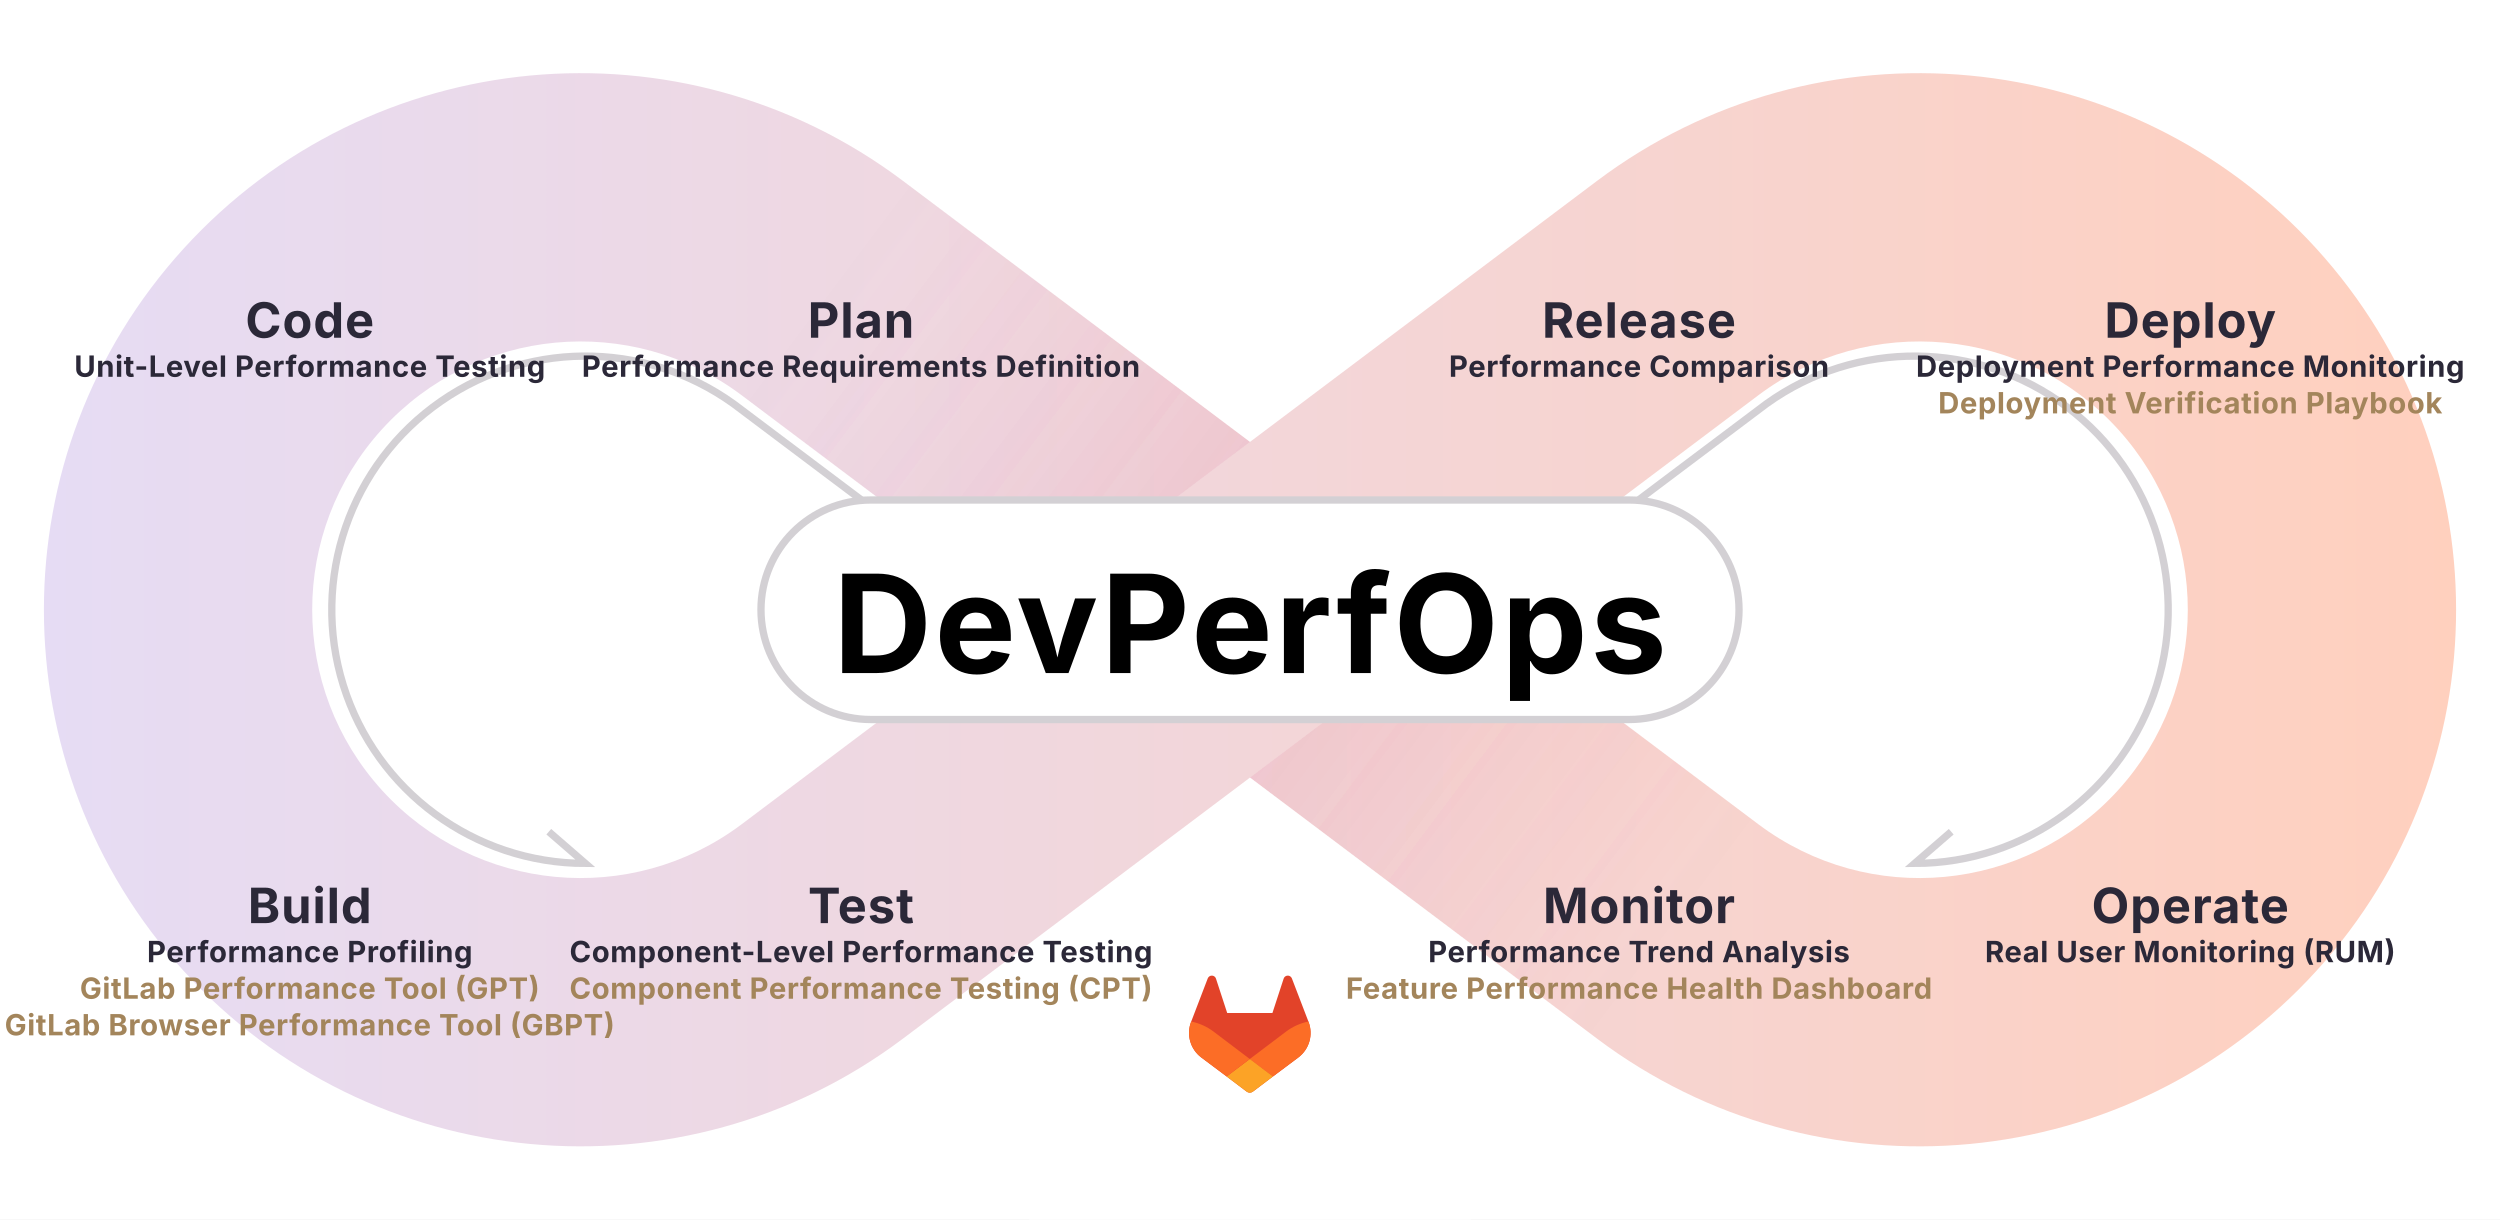
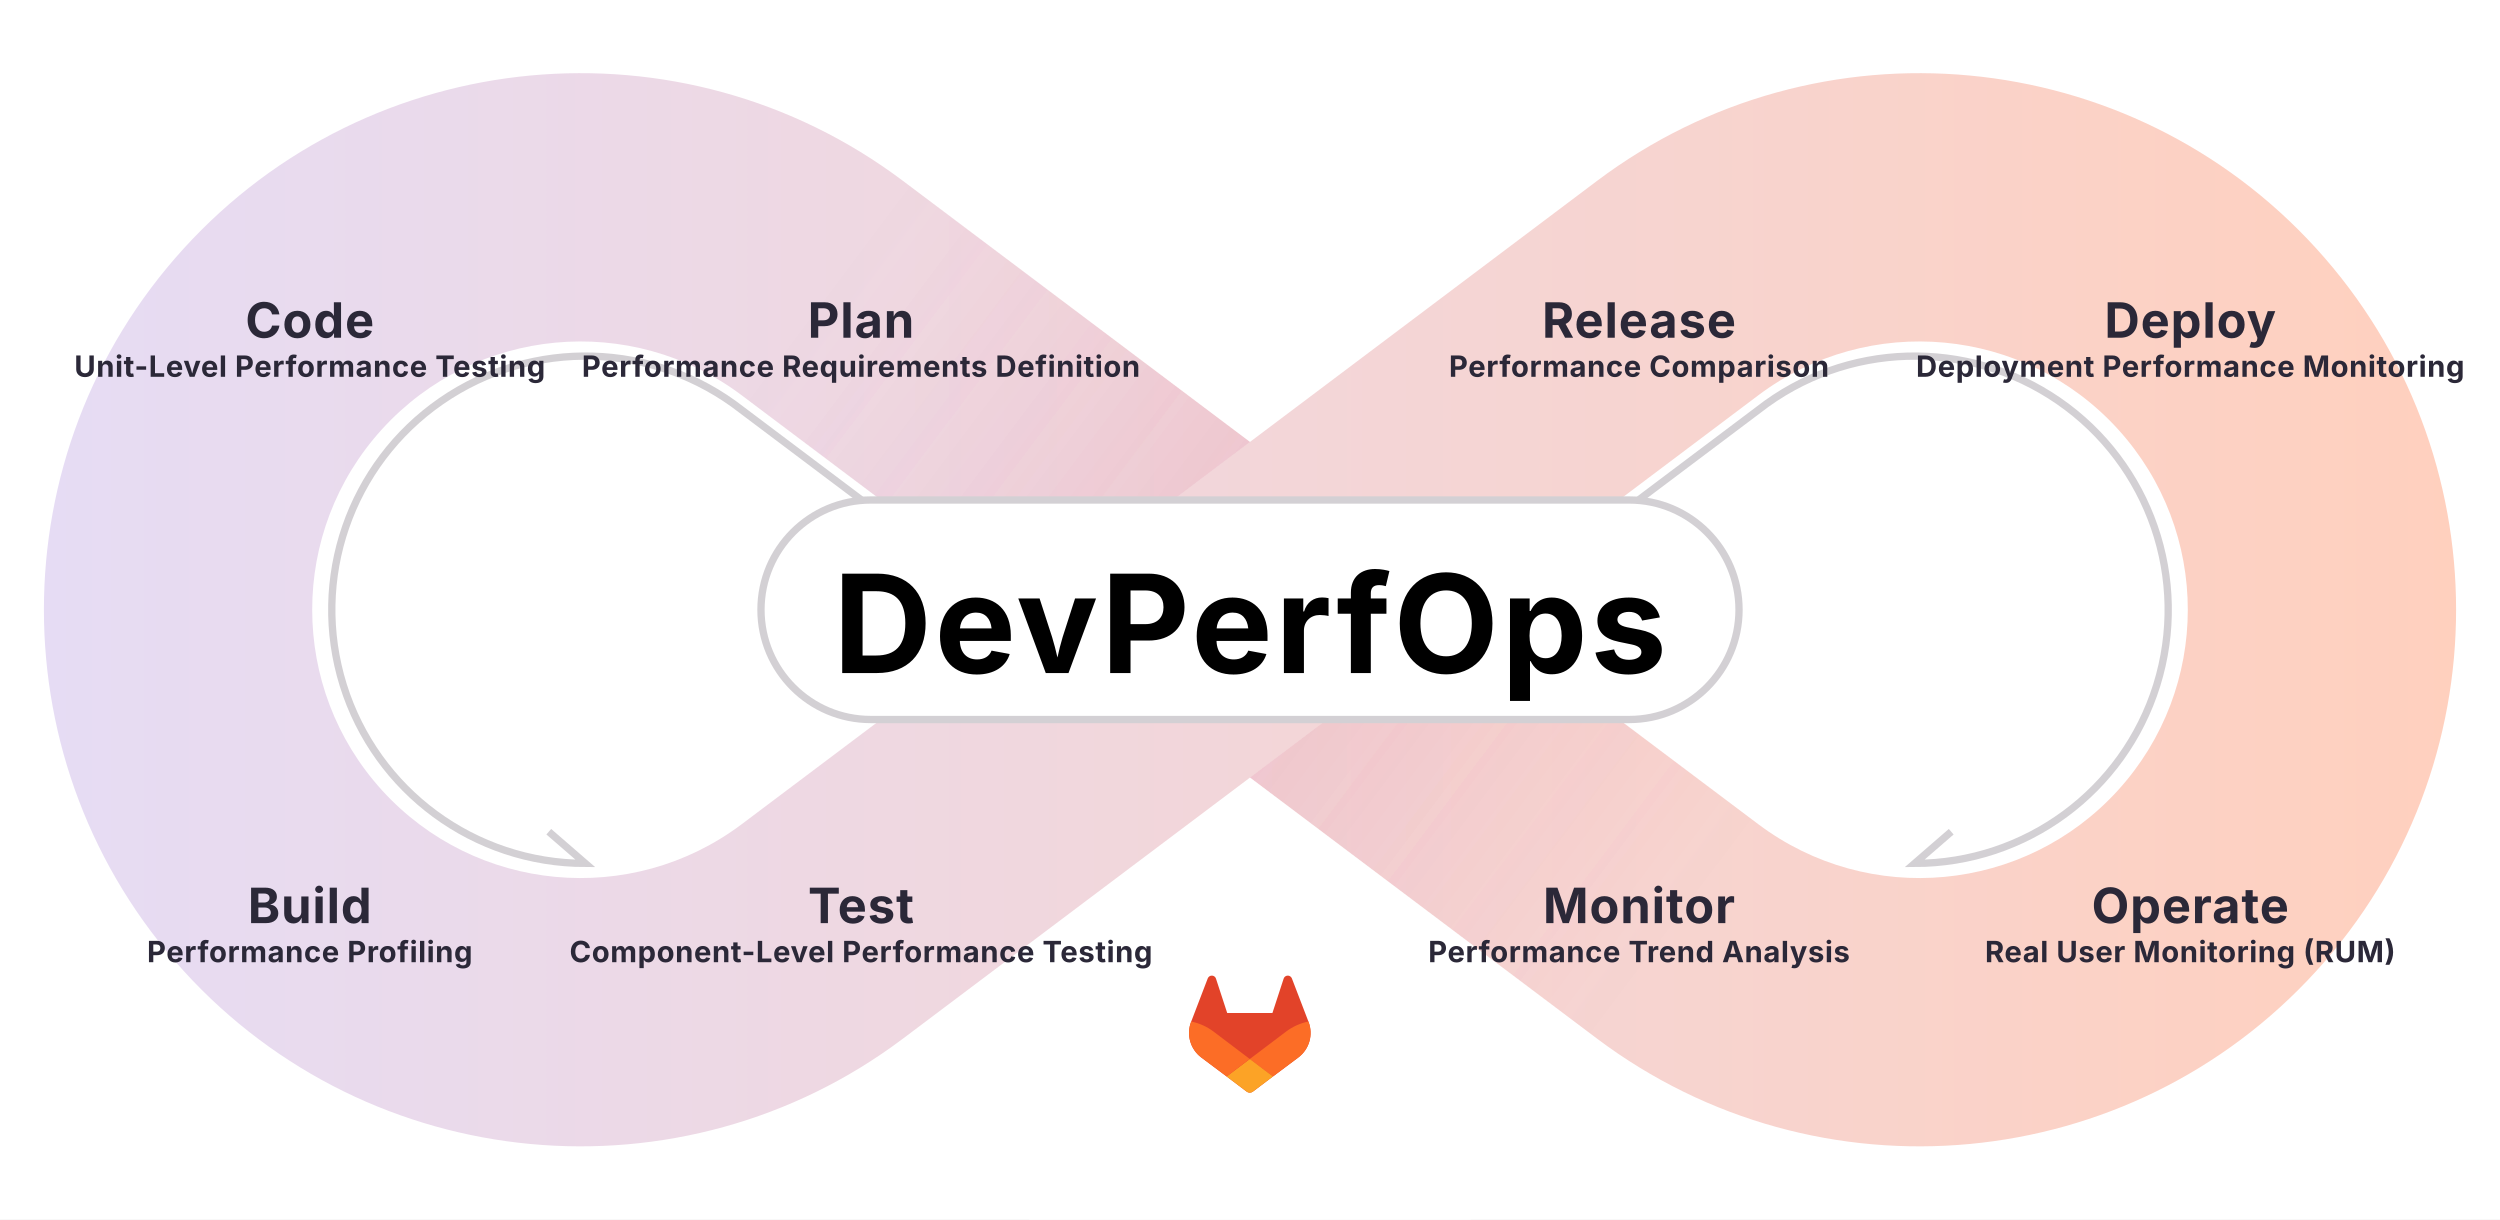
<svg xmlns="http://www.w3.org/2000/svg" viewBox="0 0 1025 500" role="img" aria-label="GitLab DevSecOps Lifecycle with Performance">
  <style>
    .text {
      font-family: Inter, Source Sans Pro, sans-serif;
      font-size: 20px;
      font-weight: bold;
      fill: #2b2838;
      letter-spacing: .02em;
      dominant-baseline: middle;
      text-anchor: middle;
    }

    .text2 {
      font-size: 26px;
      fill: #2b2838;
    }

    .process {
      font-size: 12px;
      fill: #2b2838;
    }
- 
-     .tool {
-       font-size: 12px;
-       fill: #a3855b;
-     }
- 

    .devsecops {
      font-size: 56px;
      fill: black;
    }

    .mix {
      mix-blend-mode: color-burn;
    }

    .line {
      fill: none;
      stroke: #2b2838;
      stroke-width: 2px;
    }

    .highlighted {
      font-size: 22px;
    }

    .highlightedline {
      stroke-width: 3px;
    }

    .white_fill {
      fill: #fff;
    }

    .faded {
      fill: #a09fa4;
    }

    .fadestroke {
      stroke: #a09fa4;
    }

    .lightline {
      stroke: #d3d0d4;
      stroke-width: 3px;
    }
  </style>
  <linearGradient id="linear-gradient" x1="18" y1="250" x2="1007" y2="250" gradientTransform="matrix(1, 0, 0, 1, 0, 0)" gradientUnits="userSpaceOnUse">
    <stop offset="0" stop-color="#e6dcf4" />
    <stop offset="1" stop-color="#ffd0be" />
  </linearGradient>
  <linearGradient id="linear-gradient-2" x1="720.88" y1="337.91" x2="370.24" y2="74.18" gradientTransform="matrix(1, 0, 0, 1, 0, 0)" gradientUnits="userSpaceOnUse">
    <stop offset="0" stop-color="#2b2838" stop-opacity=".24" />
    <stop offset="1" stop-color="#45424d" stop-opacity="0" />
  </linearGradient>
  <linearGradient id="linear-gradient-3" x1="304.12" y1="162.09" x2="654.76" y2="425.82" gradientTransform="matrix(1, 0, 0, 1, 0, 0)" gradientUnits="userSpaceOnUse">
    <stop offset="0" stop-color="#2b2838" stop-opacity=".24" />
    <stop offset="1" stop-color="#45424d" stop-opacity="0" />
  </linearGradient>
  <path id="background" fill="#fff" d="M 0,0 L 1025,0 L 1025,500 L 0,500" />
  <path id="clear_1" fill="#fff" d="M -3,190 L -3,310 L 1028,310 L 1028,190" />
  <path id="clear_2" fill="#fff" d="M 422,0 L 603,0 L 603,500 L 422,500" />
  <path id="loop" fill="url(#linear-gradient)" d="M 512.5,181.18 L 370.24,74.18 a220,220 0 1,0 0,351.64 L 512.5,318.8 L 654.76,425.82 a220,220 0 1,0 0,-351.64">
  </path>
  <path id="cutout_1" fill="#fff" d="M 421,250 L 304.12,162.09 a110,110 0 1,0 0,175.82" />
  <path id="cutout_2" fill="#fff" d="M 604,250 L 720.88,162.09 a110,110 0 1,1 0,175.82" />
  <path id="shadow_1" fill="url(#linear-gradient-2)" class="mix" d="M 512.5,181.18 L 421,250 L 304.12,162.09 L 370.24,74.18" />
  <path id="shadow_2" fill="url(#linear-gradient-3)" class="mix" d="M 512.5,318.8 L 604,250 L 720.88,337.91 L 654.76,425.82" />
  <path class="lightline" fill="none" d="M 421,256 L 304.12,168.09 a104,104 0 1,0 -64.12,185.91 L 225,341" />
  <path class="lightline" fill="none" d="M 604,256 L 720.88,168.09 a104,104 0 1,1 64.12,185.91 L 800,341" />
  <path fill="#fff" class="lightline" d="M 357,205 L 668,205 a45,45 0 0,1 0,90 L 357,295 a45,45 0 0,1 0,-90" />
  <path d="M536.514 419L536.448 418.82L529.663 401.124C529.526 400.778 529.281 400.483 528.965 400.283C528.73 400.131 528.461 400.039 528.184 400.01C527.905 399.981 527.624 400.018 527.363 400.118C527.1 400.216 526.866 400.376 526.676 400.583C526.488 400.789 526.35 401.037 526.274 401.306L521.695 415.326H503.151L498.571 401.306C498.495 401.037 498.357 400.79 498.169 400.584C497.979 400.378 497.745 400.219 497.484 400.119C497.221 400.02 496.941 399.982 496.662 400.011C496.384 400.04 496.116 400.133 495.88 400.283C495.565 400.483 495.32 400.778 495.183 401.124L488.403 418.824L488.331 419C487.355 421.551 487.235 424.35 487.989 426.976C488.743 429.601 490.33 431.911 492.511 433.556L492.536 433.575L492.594 433.62L502.914 441.355L508.034 445.224L511.145 447.575C511.51 447.851 511.955 448 512.411 448C512.869 448 513.314 447.851 513.679 447.575L516.789 445.224L521.909 441.355L532.303 433.575L532.331 433.553C534.513 431.909 536.1 429.6 536.854 426.975C537.609 424.35 537.489 421.551 536.514 419Z" fill="#E24329" />
  <path d="M536.514 419L536.448 418.82C533.141 419.499 530.028 420.899 527.328 422.923L512.431 434.186L521.916 441.355L532.309 433.575L532.339 433.553C534.517 431.908 536.104 429.599 536.858 426.974C537.61 424.349 537.49 421.55 536.514 419Z" fill="#FC6D26" />
  <path d="M502.914 441.355L508.034 445.224L511.145 447.575C511.51 447.851 511.954 448 512.411 448C512.869 448 513.314 447.851 513.679 447.575L516.789 445.224L521.909 441.355L512.425 434.186L502.914 441.355Z" fill="#FCA326" />
  <path d="M497.519 422.923C494.82 420.9 491.706 419.5 488.403 418.824L488.331 419C487.355 421.551 487.235 424.35 487.989 426.976C488.743 429.601 490.33 431.911 492.511 433.556L492.536 433.575L492.594 433.62L502.914 441.355L512.405 434.186L497.519 422.923Z" fill="#FC6D26" />
  <text x="50%" y="255" class="text devsecops">DevPerfOps</text>
  <text x="353" y="131" class="text">Plan</text>
  <text x="353" y="150" class="text process">Performance Requirements Definition</text>
  <text x="127" y="131" class="text">Code</text>
  <text x="127" y="150" class="text process">Unit-Level Performance Testing</text>
  <text x="127" y="371" class="text">Build</text>
  <text x="127" y="390" class="text process">Performance Profiling</text>
-   <text x="127" y="405" class="text tool">GitLab Performance Tool (GPT)</text>
-   <text x="127" y="420" class="text tool">GitLab Browser Performance Tool (GBPT)</text>
  <text x="353" y="371" class="text">Test</text>
  <text x="353" y="390" class="text process">Component-Level Performance Testing</text>
-   <text x="353" y="405" class="text tool">Component Performance Testing (CPT)</text>
  <text x="672" y="131" class="text">Release</text>
  <text x="672" y="150" class="text process">Performance Comparison</text>
  <text x="898" y="131" class="text">Deploy</text>
  <text x="898" y="150" class="text process">Deployment Performance Monitoring</text>
-   <text x="898" y="165" class="text tool">Deployment Verification Playbook</text>
  <text x="898" y="371" class="text">Operate</text>
  <text x="898" y="390" class="text process">Real User Monitoring (RUM)</text>
  <text x="672" y="371" class="text">Monitor</text>
  <text x="672" y="390" class="text process">Performance Trend Analysis</text>
-   <text x="672" y="405" class="text tool">Feature Performance Health Dashboard</text>
</svg>
